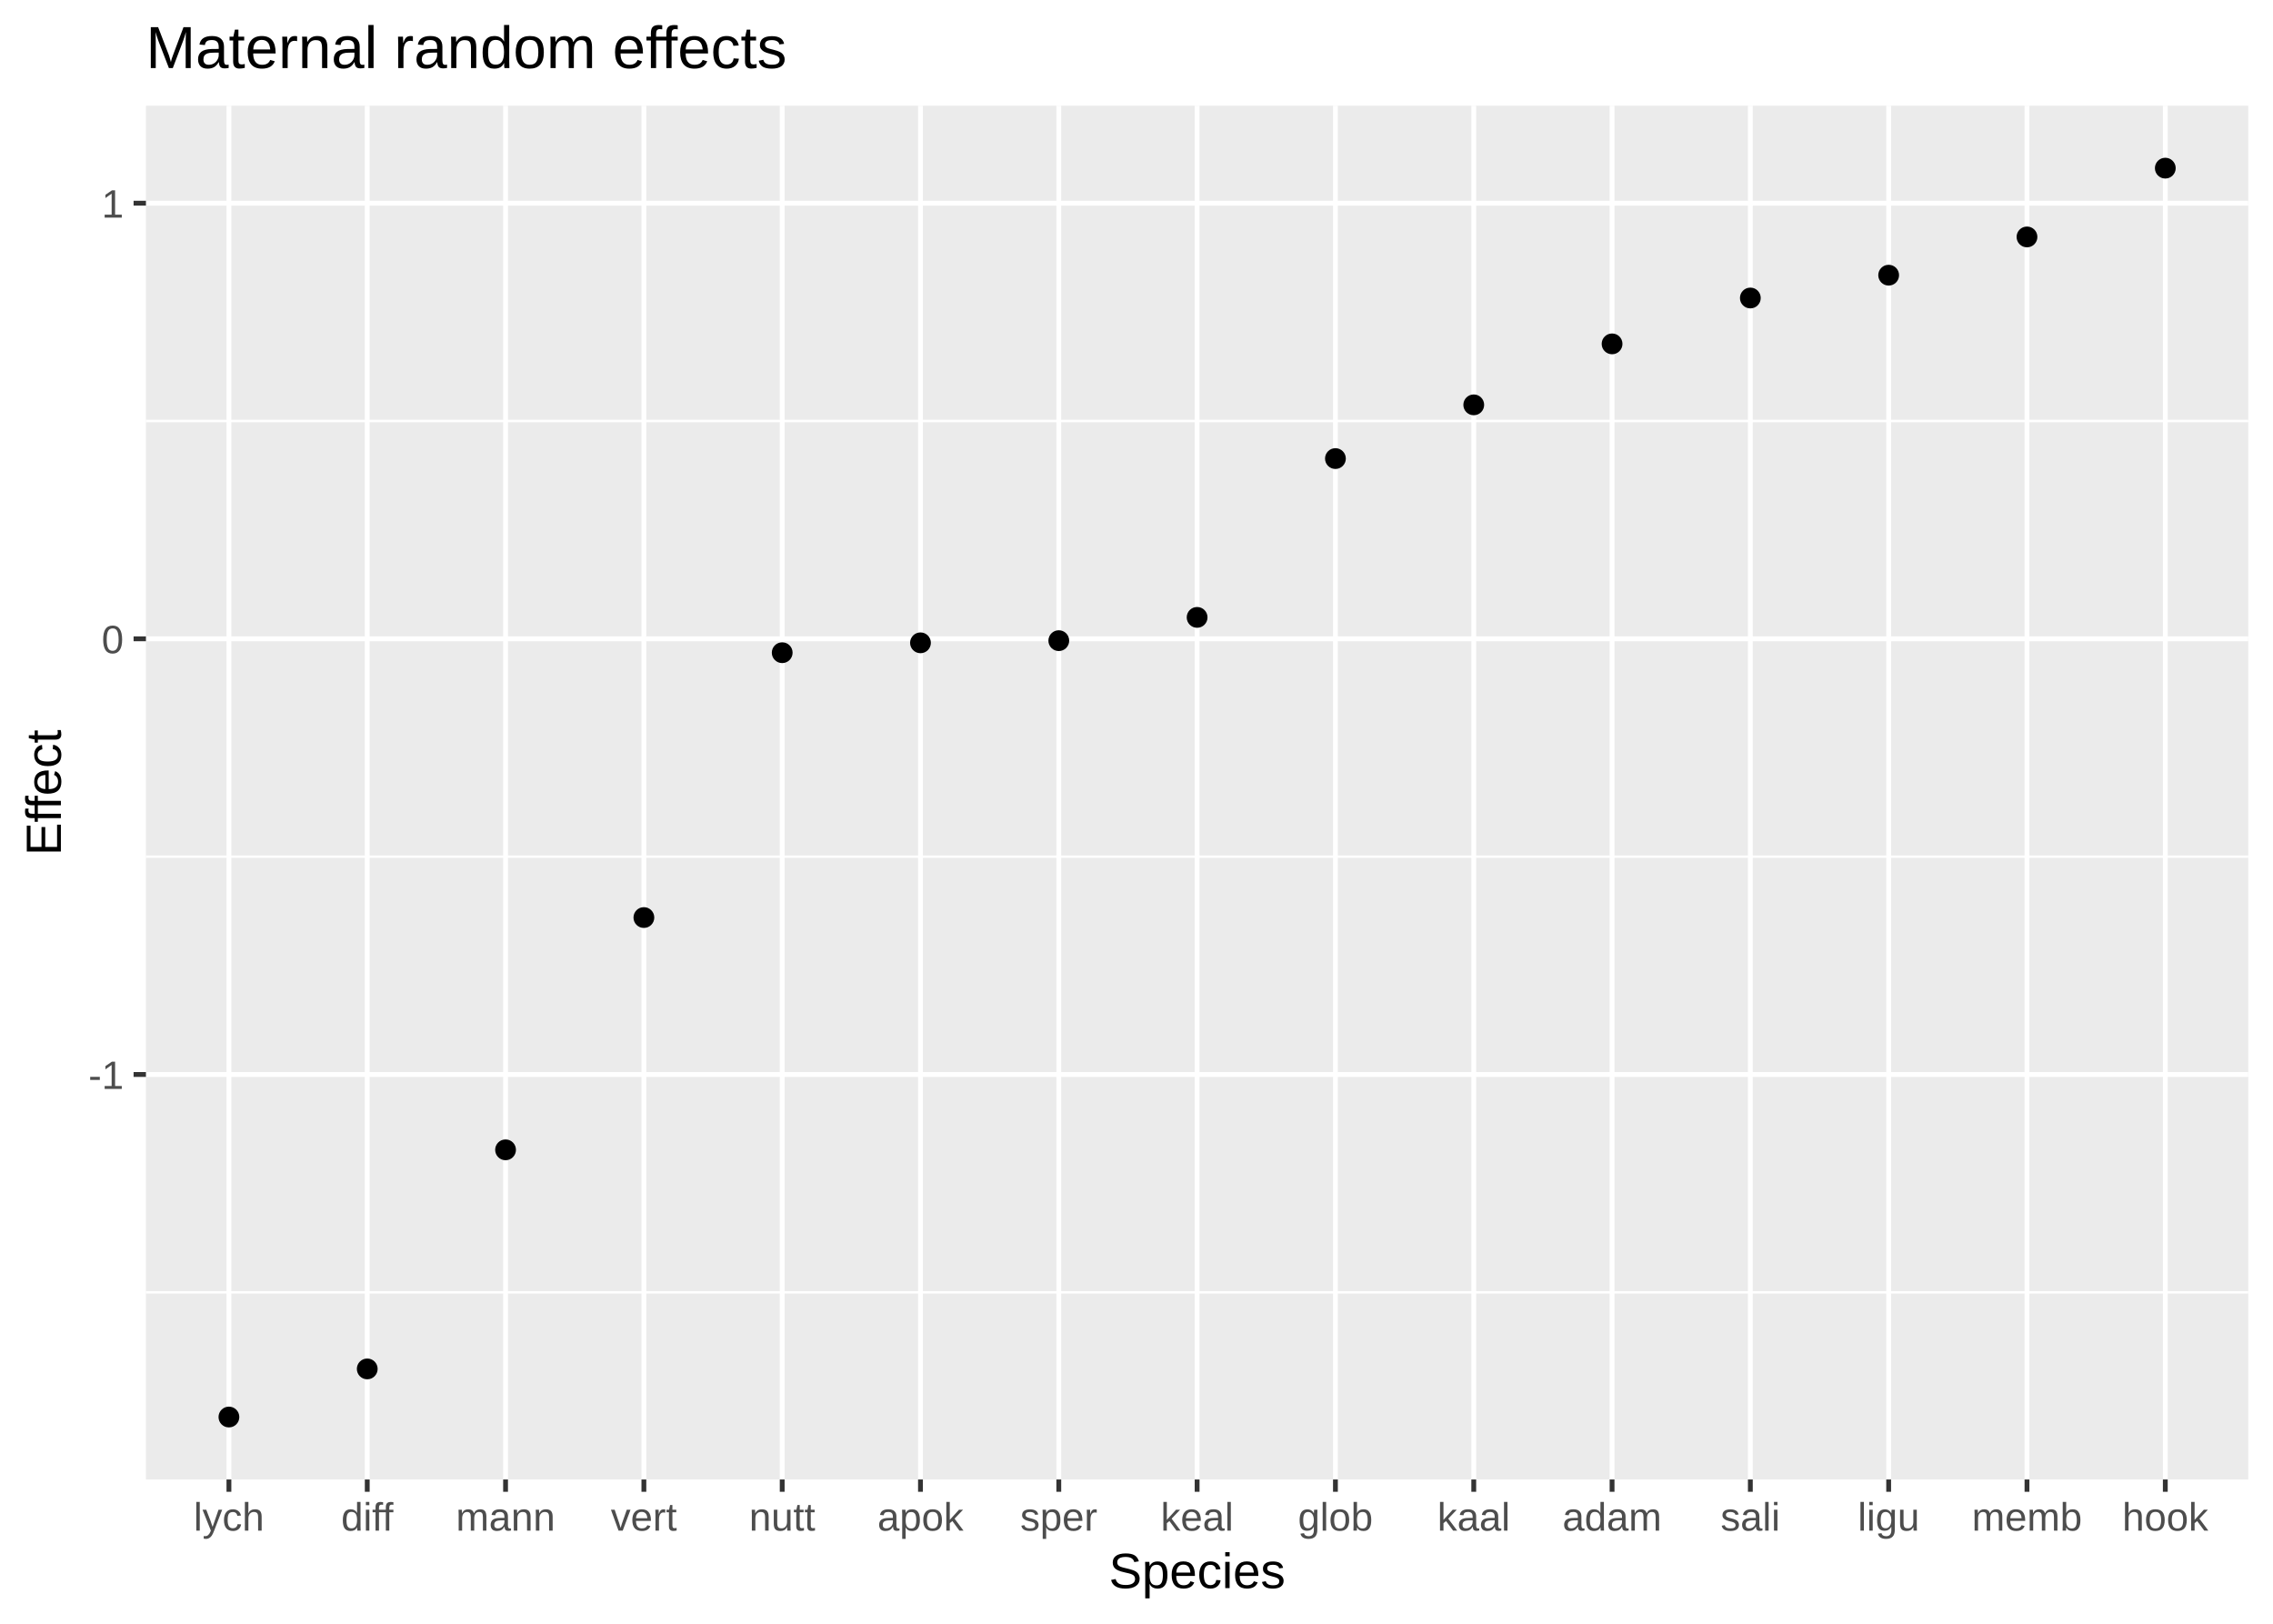
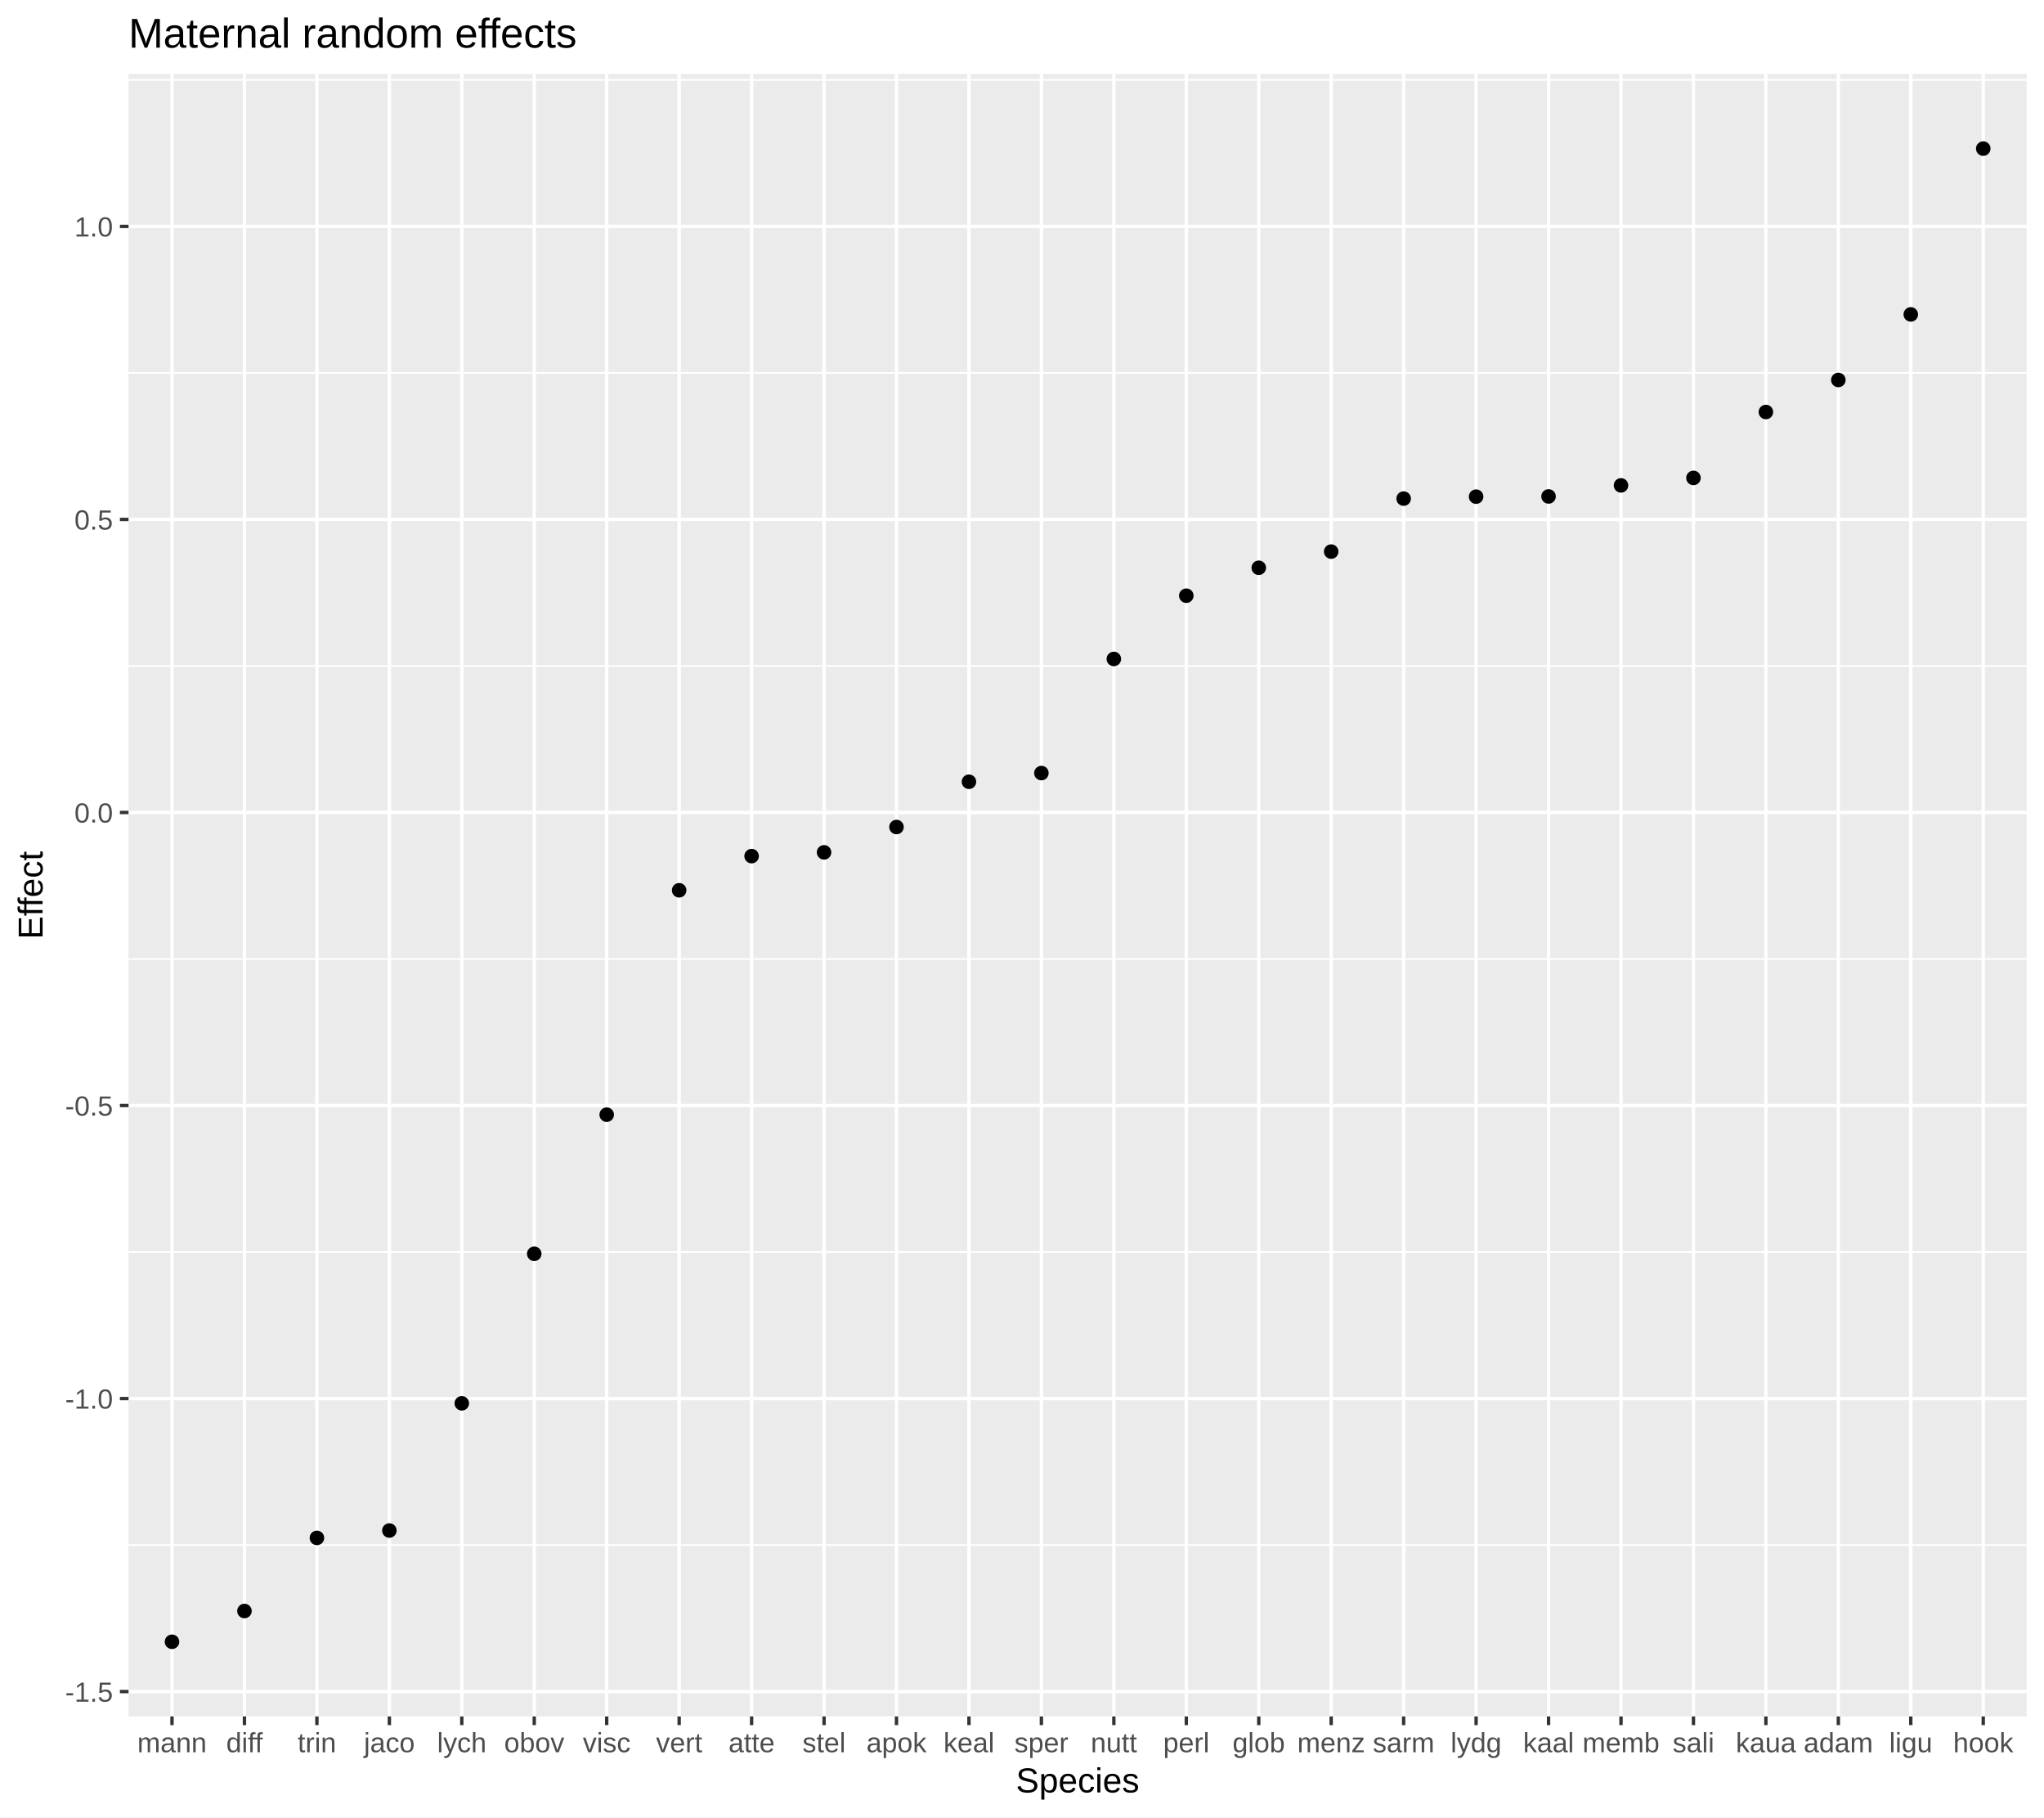
- <svg xmlns="http://www.w3.org/2000/svg" class="svglite" width="504.00pt" height="360.00pt" viewBox="0 0 504.00 360.00">
+ <svg xmlns="http://www.w3.org/2000/svg" class="svglite" width="648.00pt" height="576.00pt" viewBox="0 0 648.00 576.00">
  <defs>
    <style type="text/css">
    .svglite line, .svglite polyline, .svglite polygon, .svglite path, .svglite rect, .svglite circle {
      fill: none;
      stroke: #000000;
      stroke-linecap: round;
      stroke-linejoin: round;
      stroke-miterlimit: 10.00;
    }
    .svglite text {
      white-space: pre;
    }
  </style>
  </defs>
  <rect width="100%" height="100%" style="stroke: none; fill: #FFFFFF;" />
  <defs>
-     <clipPath id="cpMC4wMHw1MDQuMDB8MC4wMHwzNjAuMDA=">
-       <rect x="0.00" y="0.00" width="504.00" height="360.00" />
+     <clipPath id="cpMC4wMHw2NDguMDB8MC4wMHw1NzYuMDA=">
+       <rect x="0.00" y="0.00" width="648.00" height="576.00" />
    </clipPath>
  </defs>
-   <g clip-path="url(#cpMC4wMHw1MDQuMDB8MC4wMHwzNjAuMDA=)">
-     <rect x="0.00" y="0.00" width="504.00" height="360.00" style="stroke-width: 1.07; stroke: #FFFFFF; fill: #FFFFFF;" />
+   <g clip-path="url(#cpMC4wMHw2NDguMDB8MC4wMHw1NzYuMDA=)">
+     <rect x="0.00" y="0.00" width="648.00" height="576.00" style="stroke-width: 1.07; stroke: #FFFFFF; fill: #FFFFFF;" />
  </g>
  <defs>
-     <clipPath id="cpMzIuMzZ8NDk4LjUyfDIzLjQ0fDMyOC4wMQ==">
-       <rect x="32.36" y="23.44" width="466.16" height="304.58" />
+     <clipPath id="cpNDAuNzV8NjQyLjUyfDIzLjQ0fDU0NC4wMQ==">
+       <rect x="40.75" y="23.44" width="601.77" height="520.58" />
    </clipPath>
  </defs>
-   <g clip-path="url(#cpMzIuMzZ8NDk4LjUyfDIzLjQ0fDMyOC4wMQ==)">
-     <rect x="32.36" y="23.44" width="466.16" height="304.58" style="stroke-width: 1.07; stroke: none; fill: #EBEBEB;" />
-     <polyline points="32.36,286.52 498.52,286.52 " style="stroke-width: 0.53; stroke: #FFFFFF; stroke-linecap: butt;" />
-     <polyline points="32.36,189.93 498.52,189.93 " style="stroke-width: 0.53; stroke: #FFFFFF; stroke-linecap: butt;" />
-     <polyline points="32.36,93.34 498.52,93.34 " style="stroke-width: 0.53; stroke: #FFFFFF; stroke-linecap: butt;" />
-     <polyline points="32.36,238.22 498.52,238.22 " style="stroke-width: 1.07; stroke: #FFFFFF; stroke-linecap: butt;" />
-     <polyline points="32.36,141.63 498.52,141.63 " style="stroke-width: 1.07; stroke: #FFFFFF; stroke-linecap: butt;" />
-     <polyline points="32.36,45.05 498.52,45.05 " style="stroke-width: 1.07; stroke: #FFFFFF; stroke-linecap: butt;" />
-     <polyline points="50.76,328.01 50.76,23.44 " style="stroke-width: 1.07; stroke: #FFFFFF; stroke-linecap: butt;" />
-     <polyline points="81.43,328.01 81.43,23.44 " style="stroke-width: 1.07; stroke: #FFFFFF; stroke-linecap: butt;" />
-     <polyline points="112.10,328.01 112.10,23.44 " style="stroke-width: 1.07; stroke: #FFFFFF; stroke-linecap: butt;" />
-     <polyline points="142.77,328.01 142.77,23.44 " style="stroke-width: 1.07; stroke: #FFFFFF; stroke-linecap: butt;" />
-     <polyline points="173.44,328.01 173.44,23.44 " style="stroke-width: 1.07; stroke: #FFFFFF; stroke-linecap: butt;" />
-     <polyline points="204.10,328.01 204.10,23.44 " style="stroke-width: 1.07; stroke: #FFFFFF; stroke-linecap: butt;" />
-     <polyline points="234.77,328.01 234.77,23.44 " style="stroke-width: 1.07; stroke: #FFFFFF; stroke-linecap: butt;" />
-     <polyline points="265.44,328.01 265.44,23.44 " style="stroke-width: 1.07; stroke: #FFFFFF; stroke-linecap: butt;" />
-     <polyline points="296.11,328.01 296.11,23.44 " style="stroke-width: 1.07; stroke: #FFFFFF; stroke-linecap: butt;" />
-     <polyline points="326.78,328.01 326.78,23.44 " style="stroke-width: 1.07; stroke: #FFFFFF; stroke-linecap: butt;" />
-     <polyline points="357.45,328.01 357.45,23.44 " style="stroke-width: 1.07; stroke: #FFFFFF; stroke-linecap: butt;" />
-     <polyline points="388.11,328.01 388.11,23.44 " style="stroke-width: 1.07; stroke: #FFFFFF; stroke-linecap: butt;" />
-     <polyline points="418.78,328.01 418.78,23.44 " style="stroke-width: 1.07; stroke: #FFFFFF; stroke-linecap: butt;" />
-     <polyline points="449.45,328.01 449.45,23.44 " style="stroke-width: 1.07; stroke: #FFFFFF; stroke-linecap: butt;" />
-     <polyline points="480.12,328.01 480.12,23.44 " style="stroke-width: 1.07; stroke: #FFFFFF; stroke-linecap: butt;" />
-     <circle cx="357.45" cy="76.24" r="1.95" style="stroke-width: 0.71; fill: #000000;" />
-     <circle cx="204.10" cy="142.52" r="1.95" style="stroke-width: 0.71; fill: #000000;" />
-     <circle cx="81.43" cy="303.50" r="1.95" style="stroke-width: 0.71; fill: #000000;" />
-     <circle cx="296.11" cy="101.67" r="1.95" style="stroke-width: 0.71; fill: #000000;" />
-     <circle cx="480.12" cy="37.28" r="1.95" style="stroke-width: 0.71; fill: #000000;" />
-     <circle cx="326.78" cy="89.76" r="1.95" style="stroke-width: 0.71; fill: #000000;" />
-     <circle cx="265.44" cy="136.88" r="1.95" style="stroke-width: 0.71; fill: #000000;" />
-     <circle cx="418.78" cy="61.01" r="1.95" style="stroke-width: 0.71; fill: #000000;" />
-     <circle cx="50.76" cy="314.17" r="1.95" style="stroke-width: 0.71; fill: #000000;" />
-     <circle cx="112.10" cy="254.93" r="1.95" style="stroke-width: 0.71; fill: #000000;" />
-     <circle cx="449.45" cy="52.53" r="1.95" style="stroke-width: 0.71; fill: #000000;" />
-     <circle cx="173.44" cy="144.71" r="1.95" style="stroke-width: 0.71; fill: #000000;" />
-     <circle cx="388.11" cy="66.07" r="1.95" style="stroke-width: 0.71; fill: #000000;" />
-     <circle cx="234.77" cy="142.04" r="1.95" style="stroke-width: 0.71; fill: #000000;" />
-     <circle cx="142.77" cy="203.43" r="1.95" style="stroke-width: 0.71; fill: #000000;" />
+   <g clip-path="url(#cpNDAuNzV8NjQyLjUyfDIzLjQ0fDU0NC4wMQ==)">
+     <rect x="40.75" y="23.44" width="601.77" height="520.58" style="stroke-width: 1.07; stroke: none; fill: #EBEBEB;" />
+     <polyline points="40.75,489.69 642.52,489.69 " style="stroke-width: 0.53; stroke: #FFFFFF; stroke-linecap: butt;" />
+     <polyline points="40.75,396.82 642.52,396.82 " style="stroke-width: 0.53; stroke: #FFFFFF; stroke-linecap: butt;" />
+     <polyline points="40.75,303.94 642.52,303.94 " style="stroke-width: 0.53; stroke: #FFFFFF; stroke-linecap: butt;" />
+     <polyline points="40.75,211.07 642.52,211.07 " style="stroke-width: 0.53; stroke: #FFFFFF; stroke-linecap: butt;" />
+     <polyline points="40.75,118.19 642.52,118.19 " style="stroke-width: 0.53; stroke: #FFFFFF; stroke-linecap: butt;" />
+     <polyline points="40.75,25.32 642.52,25.32 " style="stroke-width: 0.53; stroke: #FFFFFF; stroke-linecap: butt;" />
+     <polyline points="40.75,536.13 642.52,536.13 " style="stroke-width: 1.07; stroke: #FFFFFF; stroke-linecap: butt;" />
+     <polyline points="40.75,443.26 642.52,443.26 " style="stroke-width: 1.07; stroke: #FFFFFF; stroke-linecap: butt;" />
+     <polyline points="40.75,350.38 642.52,350.38 " style="stroke-width: 1.07; stroke: #FFFFFF; stroke-linecap: butt;" />
+     <polyline points="40.75,257.51 642.52,257.51 " style="stroke-width: 1.07; stroke: #FFFFFF; stroke-linecap: butt;" />
+     <polyline points="40.75,164.63 642.52,164.63 " style="stroke-width: 1.07; stroke: #FFFFFF; stroke-linecap: butt;" />
+     <polyline points="40.75,71.76 642.52,71.76 " style="stroke-width: 1.07; stroke: #FFFFFF; stroke-linecap: butt;" />
+     <polyline points="54.53,544.01 54.53,23.44 " style="stroke-width: 1.07; stroke: #FFFFFF; stroke-linecap: butt;" />
+     <polyline points="77.50,544.01 77.50,23.44 " style="stroke-width: 1.07; stroke: #FFFFFF; stroke-linecap: butt;" />
+     <polyline points="100.47,544.01 100.47,23.44 " style="stroke-width: 1.07; stroke: #FFFFFF; stroke-linecap: butt;" />
+     <polyline points="123.44,544.01 123.44,23.44 " style="stroke-width: 1.07; stroke: #FFFFFF; stroke-linecap: butt;" />
+     <polyline points="146.40,544.01 146.40,23.44 " style="stroke-width: 1.07; stroke: #FFFFFF; stroke-linecap: butt;" />
+     <polyline points="169.37,544.01 169.37,23.44 " style="stroke-width: 1.07; stroke: #FFFFFF; stroke-linecap: butt;" />
+     <polyline points="192.34,544.01 192.34,23.44 " style="stroke-width: 1.07; stroke: #FFFFFF; stroke-linecap: butt;" />
+     <polyline points="215.31,544.01 215.31,23.44 " style="stroke-width: 1.07; stroke: #FFFFFF; stroke-linecap: butt;" />
+     <polyline points="238.28,544.01 238.28,23.44 " style="stroke-width: 1.07; stroke: #FFFFFF; stroke-linecap: butt;" />
+     <polyline points="261.25,544.01 261.25,23.44 " style="stroke-width: 1.07; stroke: #FFFFFF; stroke-linecap: butt;" />
+     <polyline points="284.21,544.01 284.21,23.44 " style="stroke-width: 1.07; stroke: #FFFFFF; stroke-linecap: butt;" />
+     <polyline points="307.18,544.01 307.18,23.44 " style="stroke-width: 1.07; stroke: #FFFFFF; stroke-linecap: butt;" />
+     <polyline points="330.15,544.01 330.15,23.44 " style="stroke-width: 1.07; stroke: #FFFFFF; stroke-linecap: butt;" />
+     <polyline points="353.12,544.01 353.12,23.44 " style="stroke-width: 1.07; stroke: #FFFFFF; stroke-linecap: butt;" />
+     <polyline points="376.09,544.01 376.09,23.44 " style="stroke-width: 1.07; stroke: #FFFFFF; stroke-linecap: butt;" />
+     <polyline points="399.06,544.01 399.06,23.44 " style="stroke-width: 1.07; stroke: #FFFFFF; stroke-linecap: butt;" />
+     <polyline points="422.02,544.01 422.02,23.44 " style="stroke-width: 1.07; stroke: #FFFFFF; stroke-linecap: butt;" />
+     <polyline points="444.99,544.01 444.99,23.44 " style="stroke-width: 1.07; stroke: #FFFFFF; stroke-linecap: butt;" />
+     <polyline points="467.96,544.01 467.96,23.44 " style="stroke-width: 1.07; stroke: #FFFFFF; stroke-linecap: butt;" />
+     <polyline points="490.93,544.01 490.93,23.44 " style="stroke-width: 1.07; stroke: #FFFFFF; stroke-linecap: butt;" />
+     <polyline points="513.90,544.01 513.90,23.44 " style="stroke-width: 1.07; stroke: #FFFFFF; stroke-linecap: butt;" />
+     <polyline points="536.87,544.01 536.87,23.44 " style="stroke-width: 1.07; stroke: #FFFFFF; stroke-linecap: butt;" />
+     <polyline points="559.83,544.01 559.83,23.44 " style="stroke-width: 1.07; stroke: #FFFFFF; stroke-linecap: butt;" />
+     <polyline points="582.80,544.01 582.80,23.44 " style="stroke-width: 1.07; stroke: #FFFFFF; stroke-linecap: butt;" />
+     <polyline points="605.77,544.01 605.77,23.44 " style="stroke-width: 1.07; stroke: #FFFFFF; stroke-linecap: butt;" />
+     <polyline points="628.74,544.01 628.74,23.44 " style="stroke-width: 1.07; stroke: #FFFFFF; stroke-linecap: butt;" />
+     <circle cx="582.80" cy="120.43" r="1.95" style="stroke-width: 0.71; fill: #000000;" />
+     <circle cx="284.21" cy="262.12" r="1.95" style="stroke-width: 0.71; fill: #000000;" />
+     <circle cx="238.28" cy="271.34" r="1.95" style="stroke-width: 0.71; fill: #000000;" />
+     <circle cx="77.50" cy="510.60" r="1.95" style="stroke-width: 0.71; fill: #000000;" />
+     <circle cx="399.06" cy="179.95" r="1.95" style="stroke-width: 0.71; fill: #000000;" />
+     <circle cx="628.74" cy="47.10" r="1.95" style="stroke-width: 0.71; fill: #000000;" />
+     <circle cx="123.44" cy="485.09" r="1.95" style="stroke-width: 0.71; fill: #000000;" />
+     <circle cx="490.93" cy="157.34" r="1.95" style="stroke-width: 0.71; fill: #000000;" />
+     <circle cx="559.83" cy="130.58" r="1.95" style="stroke-width: 0.71; fill: #000000;" />
+     <circle cx="307.18" cy="247.77" r="1.95" style="stroke-width: 0.71; fill: #000000;" />
+     <circle cx="605.77" cy="99.65" r="1.95" style="stroke-width: 0.71; fill: #000000;" />
+     <circle cx="146.40" cy="444.77" r="1.95" style="stroke-width: 0.71; fill: #000000;" />
+     <circle cx="467.96" cy="157.41" r="1.95" style="stroke-width: 0.71; fill: #000000;" />
+     <circle cx="54.53" cy="520.35" r="1.95" style="stroke-width: 0.71; fill: #000000;" />
+     <circle cx="513.90" cy="153.84" r="1.95" style="stroke-width: 0.71; fill: #000000;" />
+     <circle cx="422.02" cy="174.83" r="1.95" style="stroke-width: 0.71; fill: #000000;" />
+     <circle cx="353.12" cy="208.85" r="1.95" style="stroke-width: 0.71; fill: #000000;" />
+     <circle cx="169.37" cy="397.38" r="1.95" style="stroke-width: 0.71; fill: #000000;" />
+     <circle cx="376.09" cy="188.80" r="1.95" style="stroke-width: 0.71; fill: #000000;" />
+     <circle cx="536.87" cy="151.47" r="1.95" style="stroke-width: 0.71; fill: #000000;" />
+     <circle cx="444.99" cy="158.03" r="1.95" style="stroke-width: 0.71; fill: #000000;" />
+     <circle cx="330.15" cy="245.02" r="1.95" style="stroke-width: 0.71; fill: #000000;" />
+     <circle cx="261.25" cy="270.15" r="1.95" style="stroke-width: 0.71; fill: #000000;" />
+     <circle cx="100.47" cy="487.43" r="1.95" style="stroke-width: 0.71; fill: #000000;" />
+     <circle cx="215.31" cy="282.17" r="1.95" style="stroke-width: 0.71; fill: #000000;" />
+     <circle cx="192.34" cy="353.29" r="1.95" style="stroke-width: 0.71; fill: #000000;" />
  </g>
-   <g clip-path="url(#cpMC4wMHw1MDQuMDB8MC4wMHwzNjAuMDA=)">
-     <text x="27.43" y="241.43" text-anchor="end" style="font-size: 8.80px;fill: #4D4D4D; font-family: &quot;Arial&quot;;">-1</text>
-     <text x="27.43" y="144.84" text-anchor="end" style="font-size: 8.80px;fill: #4D4D4D; font-family: &quot;Arial&quot;;">0</text>
-     <text x="27.43" y="48.25" text-anchor="end" style="font-size: 8.80px;fill: #4D4D4D; font-family: &quot;Arial&quot;;">1</text>
-     <polyline points="29.62,238.22 32.36,238.22 " style="stroke-width: 1.07; stroke: #333333; stroke-linecap: butt;" />
-     <polyline points="29.62,141.63 32.36,141.63 " style="stroke-width: 1.07; stroke: #333333; stroke-linecap: butt;" />
-     <polyline points="29.62,45.05 32.36,45.05 " style="stroke-width: 1.07; stroke: #333333; stroke-linecap: butt;" />
-     <polyline points="50.76,330.75 50.76,328.01 " style="stroke-width: 1.07; stroke: #333333; stroke-linecap: butt;" />
-     <polyline points="81.43,330.75 81.43,328.01 " style="stroke-width: 1.07; stroke: #333333; stroke-linecap: butt;" />
-     <polyline points="112.10,330.75 112.10,328.01 " style="stroke-width: 1.07; stroke: #333333; stroke-linecap: butt;" />
-     <polyline points="142.77,330.75 142.77,328.01 " style="stroke-width: 1.07; stroke: #333333; stroke-linecap: butt;" />
-     <polyline points="173.44,330.75 173.44,328.01 " style="stroke-width: 1.07; stroke: #333333; stroke-linecap: butt;" />
-     <polyline points="204.10,330.75 204.10,328.01 " style="stroke-width: 1.07; stroke: #333333; stroke-linecap: butt;" />
-     <polyline points="234.77,330.75 234.77,328.01 " style="stroke-width: 1.07; stroke: #333333; stroke-linecap: butt;" />
-     <polyline points="265.44,330.75 265.44,328.01 " style="stroke-width: 1.07; stroke: #333333; stroke-linecap: butt;" />
-     <polyline points="296.11,330.75 296.11,328.01 " style="stroke-width: 1.07; stroke: #333333; stroke-linecap: butt;" />
-     <polyline points="326.78,330.75 326.78,328.01 " style="stroke-width: 1.07; stroke: #333333; stroke-linecap: butt;" />
-     <polyline points="357.45,330.75 357.45,328.01 " style="stroke-width: 1.07; stroke: #333333; stroke-linecap: butt;" />
-     <polyline points="388.11,330.75 388.11,328.01 " style="stroke-width: 1.07; stroke: #333333; stroke-linecap: butt;" />
-     <polyline points="418.78,330.75 418.78,328.01 " style="stroke-width: 1.07; stroke: #333333; stroke-linecap: butt;" />
-     <polyline points="449.45,330.75 449.45,328.01 " style="stroke-width: 1.07; stroke: #333333; stroke-linecap: butt;" />
-     <polyline points="480.12,330.75 480.12,328.01 " style="stroke-width: 1.07; stroke: #333333; stroke-linecap: butt;" />
-     <text x="50.76" y="339.36" text-anchor="middle" style="font-size: 8.80px;fill: #4D4D4D; font-family: &quot;Arial&quot;;">lych</text>
-     <text x="81.43" y="339.36" text-anchor="middle" style="font-size: 8.80px;fill: #4D4D4D; font-family: &quot;Arial&quot;;">diff</text>
-     <text x="112.10" y="339.36" text-anchor="middle" style="font-size: 8.80px;fill: #4D4D4D; font-family: &quot;Arial&quot;;">mann</text>
-     <text x="142.77" y="339.36" text-anchor="middle" style="font-size: 8.80px;fill: #4D4D4D; font-family: &quot;Arial&quot;;">vert</text>
-     <text x="173.44" y="339.36" text-anchor="middle" style="font-size: 8.80px;fill: #4D4D4D; font-family: &quot;Arial&quot;;">nutt</text>
-     <text x="204.10" y="339.36" text-anchor="middle" style="font-size: 8.80px;fill: #4D4D4D; font-family: &quot;Arial&quot;;">apok</text>
-     <text x="234.77" y="339.36" text-anchor="middle" style="font-size: 8.80px;fill: #4D4D4D; font-family: &quot;Arial&quot;;">sper</text>
-     <text x="265.44" y="339.36" text-anchor="middle" style="font-size: 8.80px;fill: #4D4D4D; font-family: &quot;Arial&quot;;">keal</text>
-     <text x="296.11" y="339.36" text-anchor="middle" style="font-size: 8.80px;fill: #4D4D4D; font-family: &quot;Arial&quot;;">glob</text>
-     <text x="326.78" y="339.36" text-anchor="middle" style="font-size: 8.80px;fill: #4D4D4D; font-family: &quot;Arial&quot;;">kaal</text>
-     <text x="357.45" y="339.36" text-anchor="middle" style="font-size: 8.80px;fill: #4D4D4D; font-family: &quot;Arial&quot;;">adam</text>
-     <text x="388.11" y="339.36" text-anchor="middle" style="font-size: 8.80px;fill: #4D4D4D; font-family: &quot;Arial&quot;;">sali</text>
-     <text x="418.78" y="339.36" text-anchor="middle" style="font-size: 8.80px;fill: #4D4D4D; font-family: &quot;Arial&quot;;">ligu</text>
-     <text x="449.45" y="339.36" text-anchor="middle" style="font-size: 8.80px;fill: #4D4D4D; font-family: &quot;Arial&quot;;">memb</text>
-     <text x="480.12" y="339.36" text-anchor="middle" style="font-size: 8.80px;fill: #4D4D4D; font-family: &quot;Arial&quot;;">hook</text>
-     <text x="265.44" y="352.10" text-anchor="middle" style="font-size: 11.00px; font-family: &quot;Arial&quot;;">Species</text>
-     <text transform="translate(13.50,175.73) rotate(-90)" text-anchor="middle" style="font-size: 11.00px; font-family: &quot;Arial&quot;;">Effect</text>
-     <text x="32.36" y="15.10" style="font-size: 13.20px; font-family: &quot;Arial&quot;;">Maternal random effects</text>
+   <g clip-path="url(#cpMC4wMHw2NDguMDB8MC4wMHw1NzYuMDA=)">
+     <text x="35.82" y="539.34" text-anchor="end" style="font-size: 8.80px;fill: #4D4D4D; font-family: &quot;Arial&quot;;">-1.5</text>
+     <text x="35.82" y="446.46" text-anchor="end" style="font-size: 8.80px;fill: #4D4D4D; font-family: &quot;Arial&quot;;">-1.0</text>
+     <text x="35.82" y="353.59" text-anchor="end" style="font-size: 8.80px;fill: #4D4D4D; font-family: &quot;Arial&quot;;">-0.5</text>
+     <text x="35.82" y="260.71" text-anchor="end" style="font-size: 8.80px;fill: #4D4D4D; font-family: &quot;Arial&quot;;">0.0</text>
+     <text x="35.82" y="167.84" text-anchor="end" style="font-size: 8.80px;fill: #4D4D4D; font-family: &quot;Arial&quot;;">0.5</text>
+     <text x="35.82" y="74.96" text-anchor="end" style="font-size: 8.80px;fill: #4D4D4D; font-family: &quot;Arial&quot;;">1.0</text>
+     <polyline points="38.01,536.13 40.75,536.13 " style="stroke-width: 1.07; stroke: #333333; stroke-linecap: butt;" />
+     <polyline points="38.01,443.26 40.75,443.26 " style="stroke-width: 1.07; stroke: #333333; stroke-linecap: butt;" />
+     <polyline points="38.01,350.38 40.75,350.38 " style="stroke-width: 1.07; stroke: #333333; stroke-linecap: butt;" />
+     <polyline points="38.01,257.51 40.75,257.51 " style="stroke-width: 1.07; stroke: #333333; stroke-linecap: butt;" />
+     <polyline points="38.01,164.63 40.75,164.63 " style="stroke-width: 1.07; stroke: #333333; stroke-linecap: butt;" />
+     <polyline points="38.01,71.76 40.75,71.76 " style="stroke-width: 1.07; stroke: #333333; stroke-linecap: butt;" />
+     <polyline points="54.53,546.75 54.53,544.01 " style="stroke-width: 1.07; stroke: #333333; stroke-linecap: butt;" />
+     <polyline points="77.50,546.75 77.50,544.01 " style="stroke-width: 1.07; stroke: #333333; stroke-linecap: butt;" />
+     <polyline points="100.47,546.75 100.47,544.01 " style="stroke-width: 1.07; stroke: #333333; stroke-linecap: butt;" />
+     <polyline points="123.44,546.75 123.44,544.01 " style="stroke-width: 1.07; stroke: #333333; stroke-linecap: butt;" />
+     <polyline points="146.40,546.75 146.40,544.01 " style="stroke-width: 1.07; stroke: #333333; stroke-linecap: butt;" />
+     <polyline points="169.37,546.75 169.37,544.01 " style="stroke-width: 1.07; stroke: #333333; stroke-linecap: butt;" />
+     <polyline points="192.34,546.75 192.34,544.01 " style="stroke-width: 1.07; stroke: #333333; stroke-linecap: butt;" />
+     <polyline points="215.31,546.75 215.31,544.01 " style="stroke-width: 1.07; stroke: #333333; stroke-linecap: butt;" />
+     <polyline points="238.28,546.75 238.28,544.01 " style="stroke-width: 1.07; stroke: #333333; stroke-linecap: butt;" />
+     <polyline points="261.25,546.75 261.25,544.01 " style="stroke-width: 1.07; stroke: #333333; stroke-linecap: butt;" />
+     <polyline points="284.21,546.75 284.21,544.01 " style="stroke-width: 1.07; stroke: #333333; stroke-linecap: butt;" />
+     <polyline points="307.18,546.75 307.18,544.01 " style="stroke-width: 1.07; stroke: #333333; stroke-linecap: butt;" />
+     <polyline points="330.15,546.75 330.15,544.01 " style="stroke-width: 1.07; stroke: #333333; stroke-linecap: butt;" />
+     <polyline points="353.12,546.75 353.12,544.01 " style="stroke-width: 1.07; stroke: #333333; stroke-linecap: butt;" />
+     <polyline points="376.09,546.75 376.09,544.01 " style="stroke-width: 1.07; stroke: #333333; stroke-linecap: butt;" />
+     <polyline points="399.06,546.75 399.06,544.01 " style="stroke-width: 1.07; stroke: #333333; stroke-linecap: butt;" />
+     <polyline points="422.02,546.75 422.02,544.01 " style="stroke-width: 1.07; stroke: #333333; stroke-linecap: butt;" />
+     <polyline points="444.99,546.75 444.99,544.01 " style="stroke-width: 1.07; stroke: #333333; stroke-linecap: butt;" />
+     <polyline points="467.96,546.75 467.96,544.01 " style="stroke-width: 1.07; stroke: #333333; stroke-linecap: butt;" />
+     <polyline points="490.93,546.75 490.93,544.01 " style="stroke-width: 1.07; stroke: #333333; stroke-linecap: butt;" />
+     <polyline points="513.90,546.75 513.90,544.01 " style="stroke-width: 1.07; stroke: #333333; stroke-linecap: butt;" />
+     <polyline points="536.87,546.75 536.87,544.01 " style="stroke-width: 1.07; stroke: #333333; stroke-linecap: butt;" />
+     <polyline points="559.83,546.75 559.83,544.01 " style="stroke-width: 1.07; stroke: #333333; stroke-linecap: butt;" />
+     <polyline points="582.80,546.75 582.80,544.01 " style="stroke-width: 1.07; stroke: #333333; stroke-linecap: butt;" />
+     <polyline points="605.77,546.75 605.77,544.01 " style="stroke-width: 1.07; stroke: #333333; stroke-linecap: butt;" />
+     <polyline points="628.74,546.75 628.74,544.01 " style="stroke-width: 1.07; stroke: #333333; stroke-linecap: butt;" />
+     <text x="54.53" y="555.36" text-anchor="middle" style="font-size: 8.80px;fill: #4D4D4D; font-family: &quot;Arial&quot;;">mann</text>
+     <text x="77.50" y="555.36" text-anchor="middle" style="font-size: 8.80px;fill: #4D4D4D; font-family: &quot;Arial&quot;;">diff</text>
+     <text x="100.47" y="555.36" text-anchor="middle" style="font-size: 8.80px;fill: #4D4D4D; font-family: &quot;Arial&quot;;">trin</text>
+     <text x="123.44" y="555.36" text-anchor="middle" style="font-size: 8.80px;fill: #4D4D4D; font-family: &quot;Arial&quot;;">jaco</text>
+     <text x="146.40" y="555.36" text-anchor="middle" style="font-size: 8.80px;fill: #4D4D4D; font-family: &quot;Arial&quot;;">lych</text>
+     <text x="169.37" y="555.36" text-anchor="middle" style="font-size: 8.80px;fill: #4D4D4D; font-family: &quot;Arial&quot;;">obov</text>
+     <text x="192.34" y="555.36" text-anchor="middle" style="font-size: 8.80px;fill: #4D4D4D; font-family: &quot;Arial&quot;;">visc</text>
+     <text x="215.31" y="555.36" text-anchor="middle" style="font-size: 8.80px;fill: #4D4D4D; font-family: &quot;Arial&quot;;">vert</text>
+     <text x="238.28" y="555.36" text-anchor="middle" style="font-size: 8.80px;fill: #4D4D4D; font-family: &quot;Arial&quot;;">atte</text>
+     <text x="261.25" y="555.36" text-anchor="middle" style="font-size: 8.80px;fill: #4D4D4D; font-family: &quot;Arial&quot;;">stel</text>
+     <text x="284.21" y="555.36" text-anchor="middle" style="font-size: 8.80px;fill: #4D4D4D; font-family: &quot;Arial&quot;;">apok</text>
+     <text x="307.18" y="555.36" text-anchor="middle" style="font-size: 8.80px;fill: #4D4D4D; font-family: &quot;Arial&quot;;">keal</text>
+     <text x="330.15" y="555.36" text-anchor="middle" style="font-size: 8.80px;fill: #4D4D4D; font-family: &quot;Arial&quot;;">sper</text>
+     <text x="353.12" y="555.36" text-anchor="middle" style="font-size: 8.80px;fill: #4D4D4D; font-family: &quot;Arial&quot;;">nutt</text>
+     <text x="376.09" y="555.36" text-anchor="middle" style="font-size: 8.80px;fill: #4D4D4D; font-family: &quot;Arial&quot;;">perl</text>
+     <text x="399.06" y="555.36" text-anchor="middle" style="font-size: 8.80px;fill: #4D4D4D; font-family: &quot;Arial&quot;;">glob</text>
+     <text x="422.02" y="555.36" text-anchor="middle" style="font-size: 8.80px;fill: #4D4D4D; font-family: &quot;Arial&quot;;">menz</text>
+     <text x="444.99" y="555.36" text-anchor="middle" style="font-size: 8.80px;fill: #4D4D4D; font-family: &quot;Arial&quot;;">sarm</text>
+     <text x="467.96" y="555.36" text-anchor="middle" style="font-size: 8.80px;fill: #4D4D4D; font-family: &quot;Arial&quot;;">lydg</text>
+     <text x="490.93" y="555.36" text-anchor="middle" style="font-size: 8.80px;fill: #4D4D4D; font-family: &quot;Arial&quot;;">kaal</text>
+     <text x="513.90" y="555.36" text-anchor="middle" style="font-size: 8.80px;fill: #4D4D4D; font-family: &quot;Arial&quot;;">memb</text>
+     <text x="536.87" y="555.36" text-anchor="middle" style="font-size: 8.80px;fill: #4D4D4D; font-family: &quot;Arial&quot;;">sali</text>
+     <text x="559.83" y="555.36" text-anchor="middle" style="font-size: 8.80px;fill: #4D4D4D; font-family: &quot;Arial&quot;;">kaua</text>
+     <text x="582.80" y="555.36" text-anchor="middle" style="font-size: 8.80px;fill: #4D4D4D; font-family: &quot;Arial&quot;;">adam</text>
+     <text x="605.77" y="555.36" text-anchor="middle" style="font-size: 8.80px;fill: #4D4D4D; font-family: &quot;Arial&quot;;">ligu</text>
+     <text x="628.74" y="555.36" text-anchor="middle" style="font-size: 8.80px;fill: #4D4D4D; font-family: &quot;Arial&quot;;">hook</text>
+     <text x="341.63" y="568.10" text-anchor="middle" style="font-size: 11.00px; font-family: &quot;Arial&quot;;">Species</text>
+     <text transform="translate(13.50,283.73) rotate(-90)" text-anchor="middle" style="font-size: 11.00px; font-family: &quot;Arial&quot;;">Effect</text>
+     <text x="40.75" y="15.10" style="font-size: 13.20px; font-family: &quot;Arial&quot;;">Maternal random effects</text>
  </g>
</svg>
